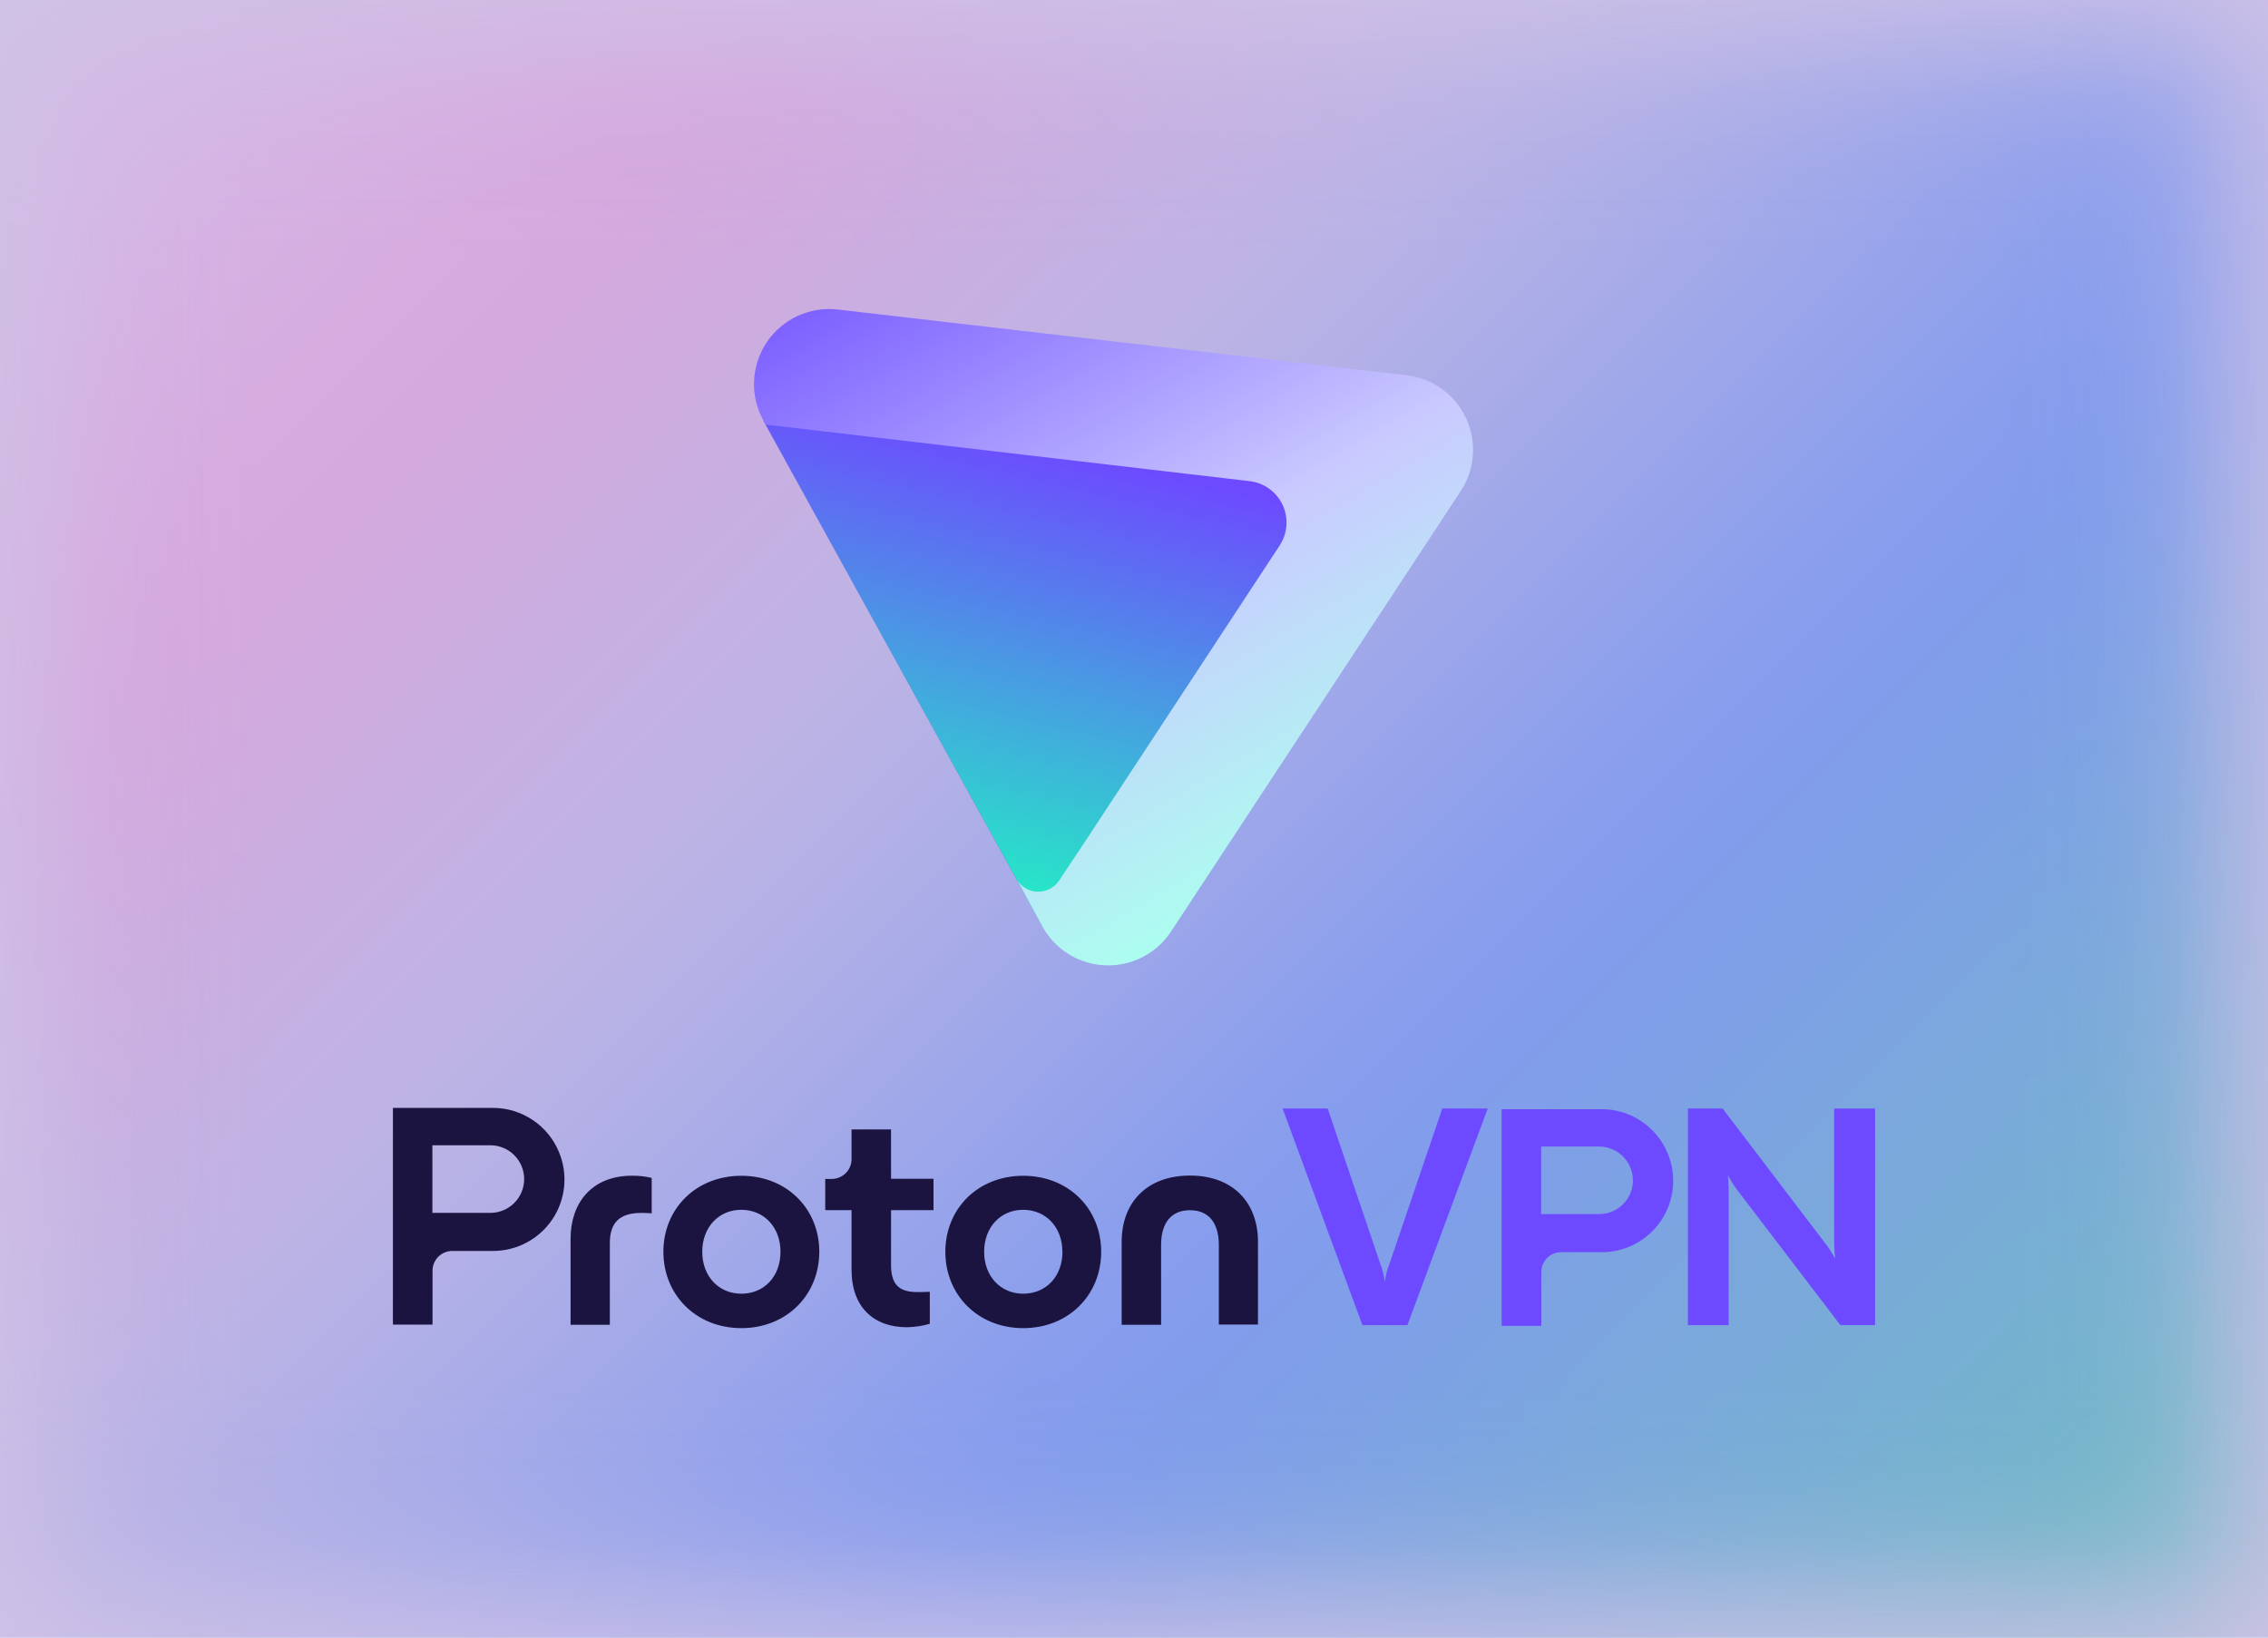
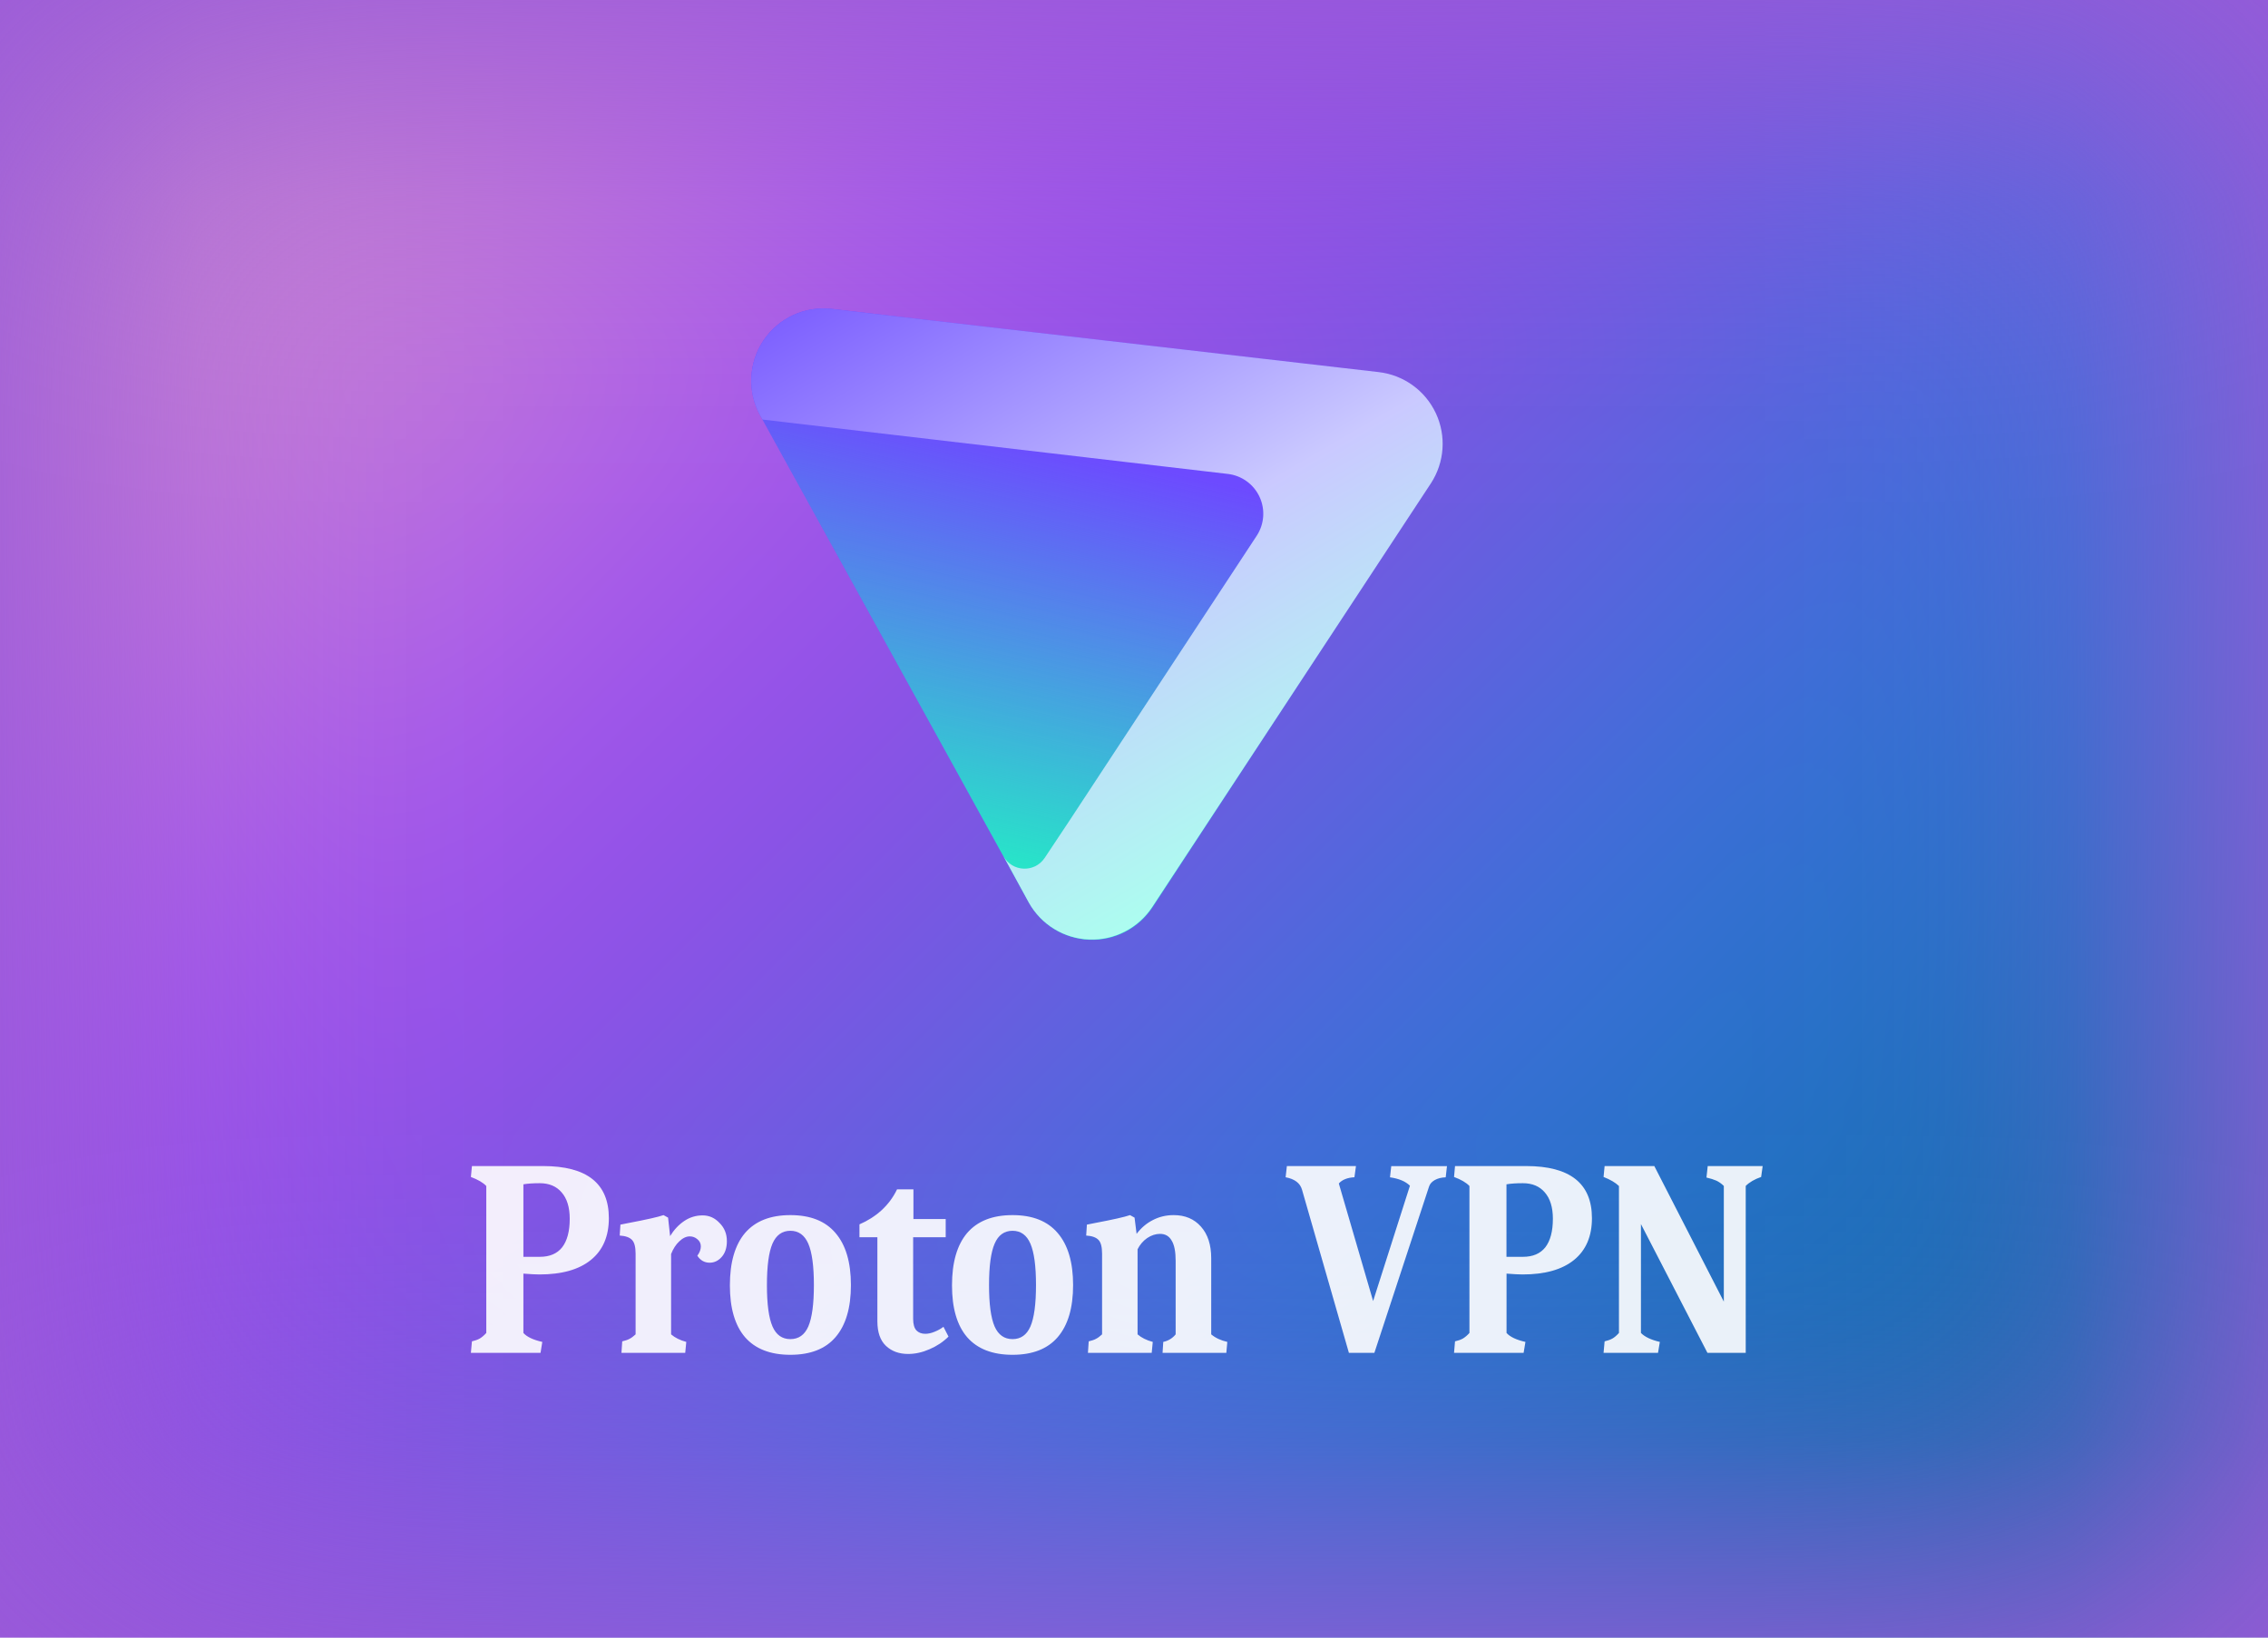
<svg xmlns="http://www.w3.org/2000/svg" xmlns:xlink="http://www.w3.org/1999/xlink" width="324" height="234">
  <defs>
    <linearGradient id="a">
-       <stop offset="0" stop-color="#d4bae6" />
-       <stop offset=".17" stop-color="#d7a7dd" />
-       <stop offset=".38" stop-color="#bdb5e5" />
-       <stop offset=".65" stop-color="#819aee" />
-       <stop offset="1" stop-color="#71bbc3" />
+       <stop offset="0" stop-color="#c18ed0" />
+       <stop offset=".17" stop-color="#cb7cd3" />
+       <stop offset=".26" stop-color="#a457f4" />
+       <stop offset=".38" stop-color="#964ae5" />
+       <stop offset=".65" stop-color="#3574da" />
+       <stop offset="1" stop-color="#006a96" />
    </linearGradient>
    <linearGradient xlink:href="#a" id="b" x1="48.18" x2="302.11" y1="-19.93" y2="234" gradientUnits="userSpaceOnUse" />
    <linearGradient id="e" x1="21.37" x2="22.49" y1="-17.48" y2="20.61" gradientUnits="userSpaceOnUse">
      <stop offset=".99" stop-color="#6D4AFF" />
    </linearGradient>
    <linearGradient id="f" x1="21.59" x2="12.28" y1="-12.2" y2="27.87" gradientUnits="userSpaceOnUse">
      <stop offset=".48" stop-color="#24ECC6" stop-opacity="0" />
      <stop offset=".99" stop-color="#24ECC6" />
    </linearGradient>
    <linearGradient id="g" x1="24.67" x2="4.03" y1="32.27" y2="-3.03" gradientUnits="userSpaceOnUse">
      <stop offset=".07" stop-color="#ABFFEF" />
      <stop offset=".45" stop-color="#CAC9FF" />
      <stop offset="1" stop-color="#6D4AFF" />
    </linearGradient>
    <clipPath id="d">
      <path fill="#fff" d="M.5 0h160v34H.5z" />
    </clipPath>
-     <filter id="c" width="1.21" height="1.29" x="-.11" y="-.15" color-interpolation-filters="sRGB">
-       <feGaussianBlur stdDeviation="14.28" />
+     <filter id="c" width="1.44" height="1.62" x="-.22" y="-.31" color-interpolation-filters="sRGB">
+       <feGaussianBlur stdDeviation="30.03" />
    </filter>
  </defs>
-   <path fill="#cbbce4" d="M0 0h324v234H0z" opacity=".9" />
+   <path fill="#9049d5" d="M0 0h324v234H0z" opacity=".9" />
  <path fill="url(#b)" d="M0 0h324v234H0z" filter="url(#c)" />
-   <g clip-path="url(#d)" transform="matrix(3.12 0 0 3.12 97.46 41.92)">
-     <path fill="url(#e)" fill-rule="evenodd" d="M16.5 29 29.57 8.4 3.72 5.84Z" clip-rule="evenodd" />
-     <path fill="url(#f)" fill-rule="evenodd" d="M16.5 29 29.57 8.4 3.72 5.84Z" clip-rule="evenodd" />
+   <g clip-path="url(#d)" transform="matrix(3 0 0 3 97.46 41.92)">
+     <path fill="url(#e)" fill-rule="evenodd" d="M16.5 29a3.44 3.44 0 0 0 5.9.23L35.63 9.05a3.44 3.44 0 0 0-2.48-5.3L7.12.74a3.44 3.44 0 0 0-3.4 5.09Z" clip-rule="evenodd" />
+     <path fill="url(#f)" fill-rule="evenodd" d="M16.5 29a3.44 3.44 0 0 0 5.9.23L35.63 9.05a3.44 3.44 0 0 0-2.48-5.3L7.12.74a3.44 3.44 0 0 0-3.4 5.09Z" clip-rule="evenodd" />
    <path fill="url(#g)" d="m18.43 25.13-1.17 1.76c-.48.72-1.55.67-1.96-.08l1.2 2.2a3.44 3.44 0 0 0 5.88.22L35.65 9.05a3.44 3.44 0 0 0-2.48-5.3L7.12.74a3.44 3.44 0 0 0-3.4 5.09l.1.18L25.98 8.6a1.91 1.91 0 0 1 1.38 2.94z" />
  </g>
-   <path fill="#6d4aff" d="M241.13 189.35V158.4h4.96l14.61 19.2c.53.66.99 1.37 1.37 2.13h.09a25.6 25.6 0 0 1-.14-2.81V158.4h5.85v30.95h-4.96l-14.65-19.2a13.7 13.7 0 0 1-1.36-2.13h-.05c.08.94.1 1.88.1 2.81v18.52zm-12.31-30.85h-14.3v30.96h5.67v-7.7a2.82 2.82 0 0 1 2.83-2.83h5.8a10.2 10.2 0 0 0 9.43-14.11 10.22 10.22 0 0 0-9.43-6.33zm4.46 10.16a4.82 4.82 0 0 1-4.84 4.82h-8.28v-9.65h8.28a4.84 4.84 0 0 1 4.83 4.86zm-38.65 20.69-11.4-30.95h6.44l7.5 22.15c.3.8.51 1.61.64 2.45h.06c.1-.85.31-1.67.64-2.45l7.53-22.15h6.49l-11.47 30.95z" />
-   <path fill="#1b1340" d="M160.24 189.3v-11.87c0-5.5 3.5-9.45 9.76-9.45 6.25 0 9.71 3.97 9.71 9.45v11.84h-5.59V177.9c0-3.06-1.37-4.97-4.12-4.97-2.76 0-4.13 1.91-4.13 4.97v11.4zm-25.19-10.43c0-6.16 4.65-10.86 11.13-10.86 6.47 0 11.13 4.7 11.13 10.86 0 6.16-4.65 10.91-11.13 10.91s-11.13-4.75-11.13-10.91zm16.72 0c0-3.5-2.35-6-5.6-6-3.24 0-5.58 2.5-5.58 6s2.35 5.99 5.59 5.99c3.23 0 5.6-2.44 5.6-6zm-18.41-5.95h-6.07v7.77c0 2.7.97 3.94 3.76 3.94.27 0 .94 0 1.78-.04v4.57c-1.07.31-2.17.47-3.28.49-4.7 0-7.9-2.84-7.9-8.2v-8.53h-3.76v-4.46h.93a2.83 2.83 0 0 0 2.83-2.83v-4.24h5.64v7.05h6.07zm-38.59 5.95c0-6.16 4.66-10.86 11.14-10.86s11.13 4.7 11.13 10.86c0 6.16-4.66 10.91-11.13 10.91-6.47 0-11.14-4.75-11.14-10.91zm16.73 0c0-3.5-2.35-6-5.6-6-3.23 0-5.58 2.5-5.58 6s2.35 5.99 5.59 5.99c3.24 0 5.59-2.44 5.59-6zM81.51 189.3V177c0-5 2.93-9 8.79-9 .94-.01 1.88.1 2.8.31v5.06c-.68-.05-1.28-.05-1.52-.05-3.1 0-4.46 1.43-4.46 4.3v11.68zm-11.08-30.99h-14.3v30.97h5.66v-7.7a2.83 2.83 0 0 1 2.83-2.83h5.8a10.2 10.2 0 0 0 9.44-14.11 10.2 10.2 0 0 0-9.43-6.33zm4.45 10.17a4.83 4.83 0 0 1-4.83 4.83h-8.28v-9.66h8.28a4.83 4.83 0 0 1 4.83 4.86z" />
+   <path fill="#fff" d="M67.42 191.67q.68-.16 1.11-.4.47-.28.94-.8v-21q-.68-.72-2.2-1.29l.15-1.56h10.16q9.4 0 9.4 7.45 0 3.88-2.56 5.96t-7.35 2.08q-.8 0-2.3-.12v8.48q.75.84 2.7 1.28l-.25 1.56h-9.95zm9.69-12.08q2.12 0 3.2-1.36 1.08-1.4 1.08-4.08 0-2.44-1.15-3.76-1.12-1.32-3.13-1.32-1.44 0-2.34.16v10.36zm11.78 12.08q.68-.16 1.04-.36.4-.2.87-.64v-11.52q0-1.44-.5-1.96-.51-.56-1.77-.64l.1-1.56 1.2-.24q3.81-.72 4.96-1.12l.65.36.29 2.64q.83-1.36 2.02-2.16t2.63-.8q1.4 0 2.41 1.08 1.05 1.04 1.05 2.6 0 1.44-.76 2.28-.72.8-1.7.8-1.11 0-1.76-1 .5-.68.5-1.32t-.5-1.04q-.47-.4-1.08-.4-.76 0-1.51.72-.72.68-1.16 1.8v11.48q.83.72 2.17 1.08l-.15 1.56h-9.11zm24.02 1.92q-4.28 0-6.48-2.52-2.16-2.52-2.16-7.4 0-4.92 2.16-7.48 2.2-2.56 6.48-2.56 4.29 0 6.45 2.56 2.2 2.56 2.2 7.44 0 4.88-2.2 7.44-2.16 2.52-6.45 2.52zm0-2.24q1.77 0 2.56-1.8.8-1.84.8-5.92t-.8-5.92q-.8-1.84-2.56-1.84t-2.56 1.84q-.79 1.84-.79 5.92t.8 5.92q.79 1.8 2.55 1.8zm16.82 2.12q-1.94 0-3.17-1.16-1.22-1.16-1.22-3.52v-12h-2.56v-1.84q1.77-.76 3.14-2 1.4-1.28 2.23-3h2.34v4.24h4.61v2.6h-4.65v11.68q0 1.12.47 1.64.47.48 1.26.48.62 0 1.3-.28.72-.28 1.3-.72l.72 1.4q-1.12 1.12-2.7 1.8-1.55.68-3.07.68zm14.92.12q-4.29 0-6.49-2.52-2.16-2.52-2.16-7.4 0-4.92 2.16-7.48 2.2-2.56 6.49-2.56 4.28 0 6.45 2.56 2.2 2.56 2.2 7.44 0 4.88-2.2 7.44-2.17 2.52-6.45 2.52zm0-2.24q1.76 0 2.55-1.8.8-1.84.8-5.92t-.8-5.92q-.79-1.84-2.55-1.84-1.77 0-2.56 1.84-.8 1.84-.8 5.92t.8 5.92q.8 1.8 2.56 1.8zm10.88.32q.68-.16 1.04-.36.4-.2.87-.64v-11.52q0-1.44-.5-1.96-.51-.56-1.77-.64l.1-1.56 1.2-.24q3.81-.72 4.96-1.12l.65.36.29 2.32q.97-1.28 2.3-1.96 1.37-.72 3-.72 2.44 0 3.89 1.64 1.47 1.64 1.47 4.52v10.88q.9.76 2.3 1.08l-.14 1.56h-9.11l.1-1.56q1.09-.24 1.77-1.08v-10.52q0-1.96-.57-2.88-.54-.96-1.66-.96-.94 0-1.84.6-.86.6-1.37 1.6v12.16q.83.72 2.17 1.08l-.15 1.56h-9.11zM186 169.99q-.4-1.4-2.34-1.77l.18-1.6h9.87l-.22 1.6q-1.51.08-2.23.89l4.9 16.8 5.26-16.48q-.94-.93-2.85-1.2l.18-1.6h7.96l-.18 1.6q-.93.03-1.58.4-.62.36-.8.92l-7.81 23.76h-3.64zm21.86 21.68q.69-.16 1.12-.4.47-.28.94-.8v-21q-.69-.73-2.2-1.29l.14-1.56h10.16q9.4 0 9.4 7.45 0 3.88-2.55 5.96-2.56 2.08-7.35 2.08-.8 0-2.3-.12v8.48q.75.84 2.7 1.28l-.26 1.56h-9.94zm9.7-12.08q2.12 0 3.2-1.36 1.08-1.4 1.08-4.08 0-2.44-1.15-3.76-1.12-1.32-3.14-1.32-1.44 0-2.34.16v10.36zm11.67 12.08q.68-.16 1.11-.4.43-.24.94-.8v-21q-.76-.73-2.2-1.29l.15-1.56h7.1l9.93 19.37v-16.53q-.54-.52-1.08-.76t-1.4-.44l.18-1.64h7.85l-.22 1.56q-1.4.48-2.2 1.28v23.85h-5.47l-9.5-18.4v15.56q.82.84 2.7 1.28l-.26 1.56h-7.78z" aria-label="Proton VPN" font-family="Caladea" font-size="37.96" font-weight="700" opacity=".9" style="line-height:1.25;-inkscape-font-specification:&quot;Caladea Bold&quot;" />
</svg>
